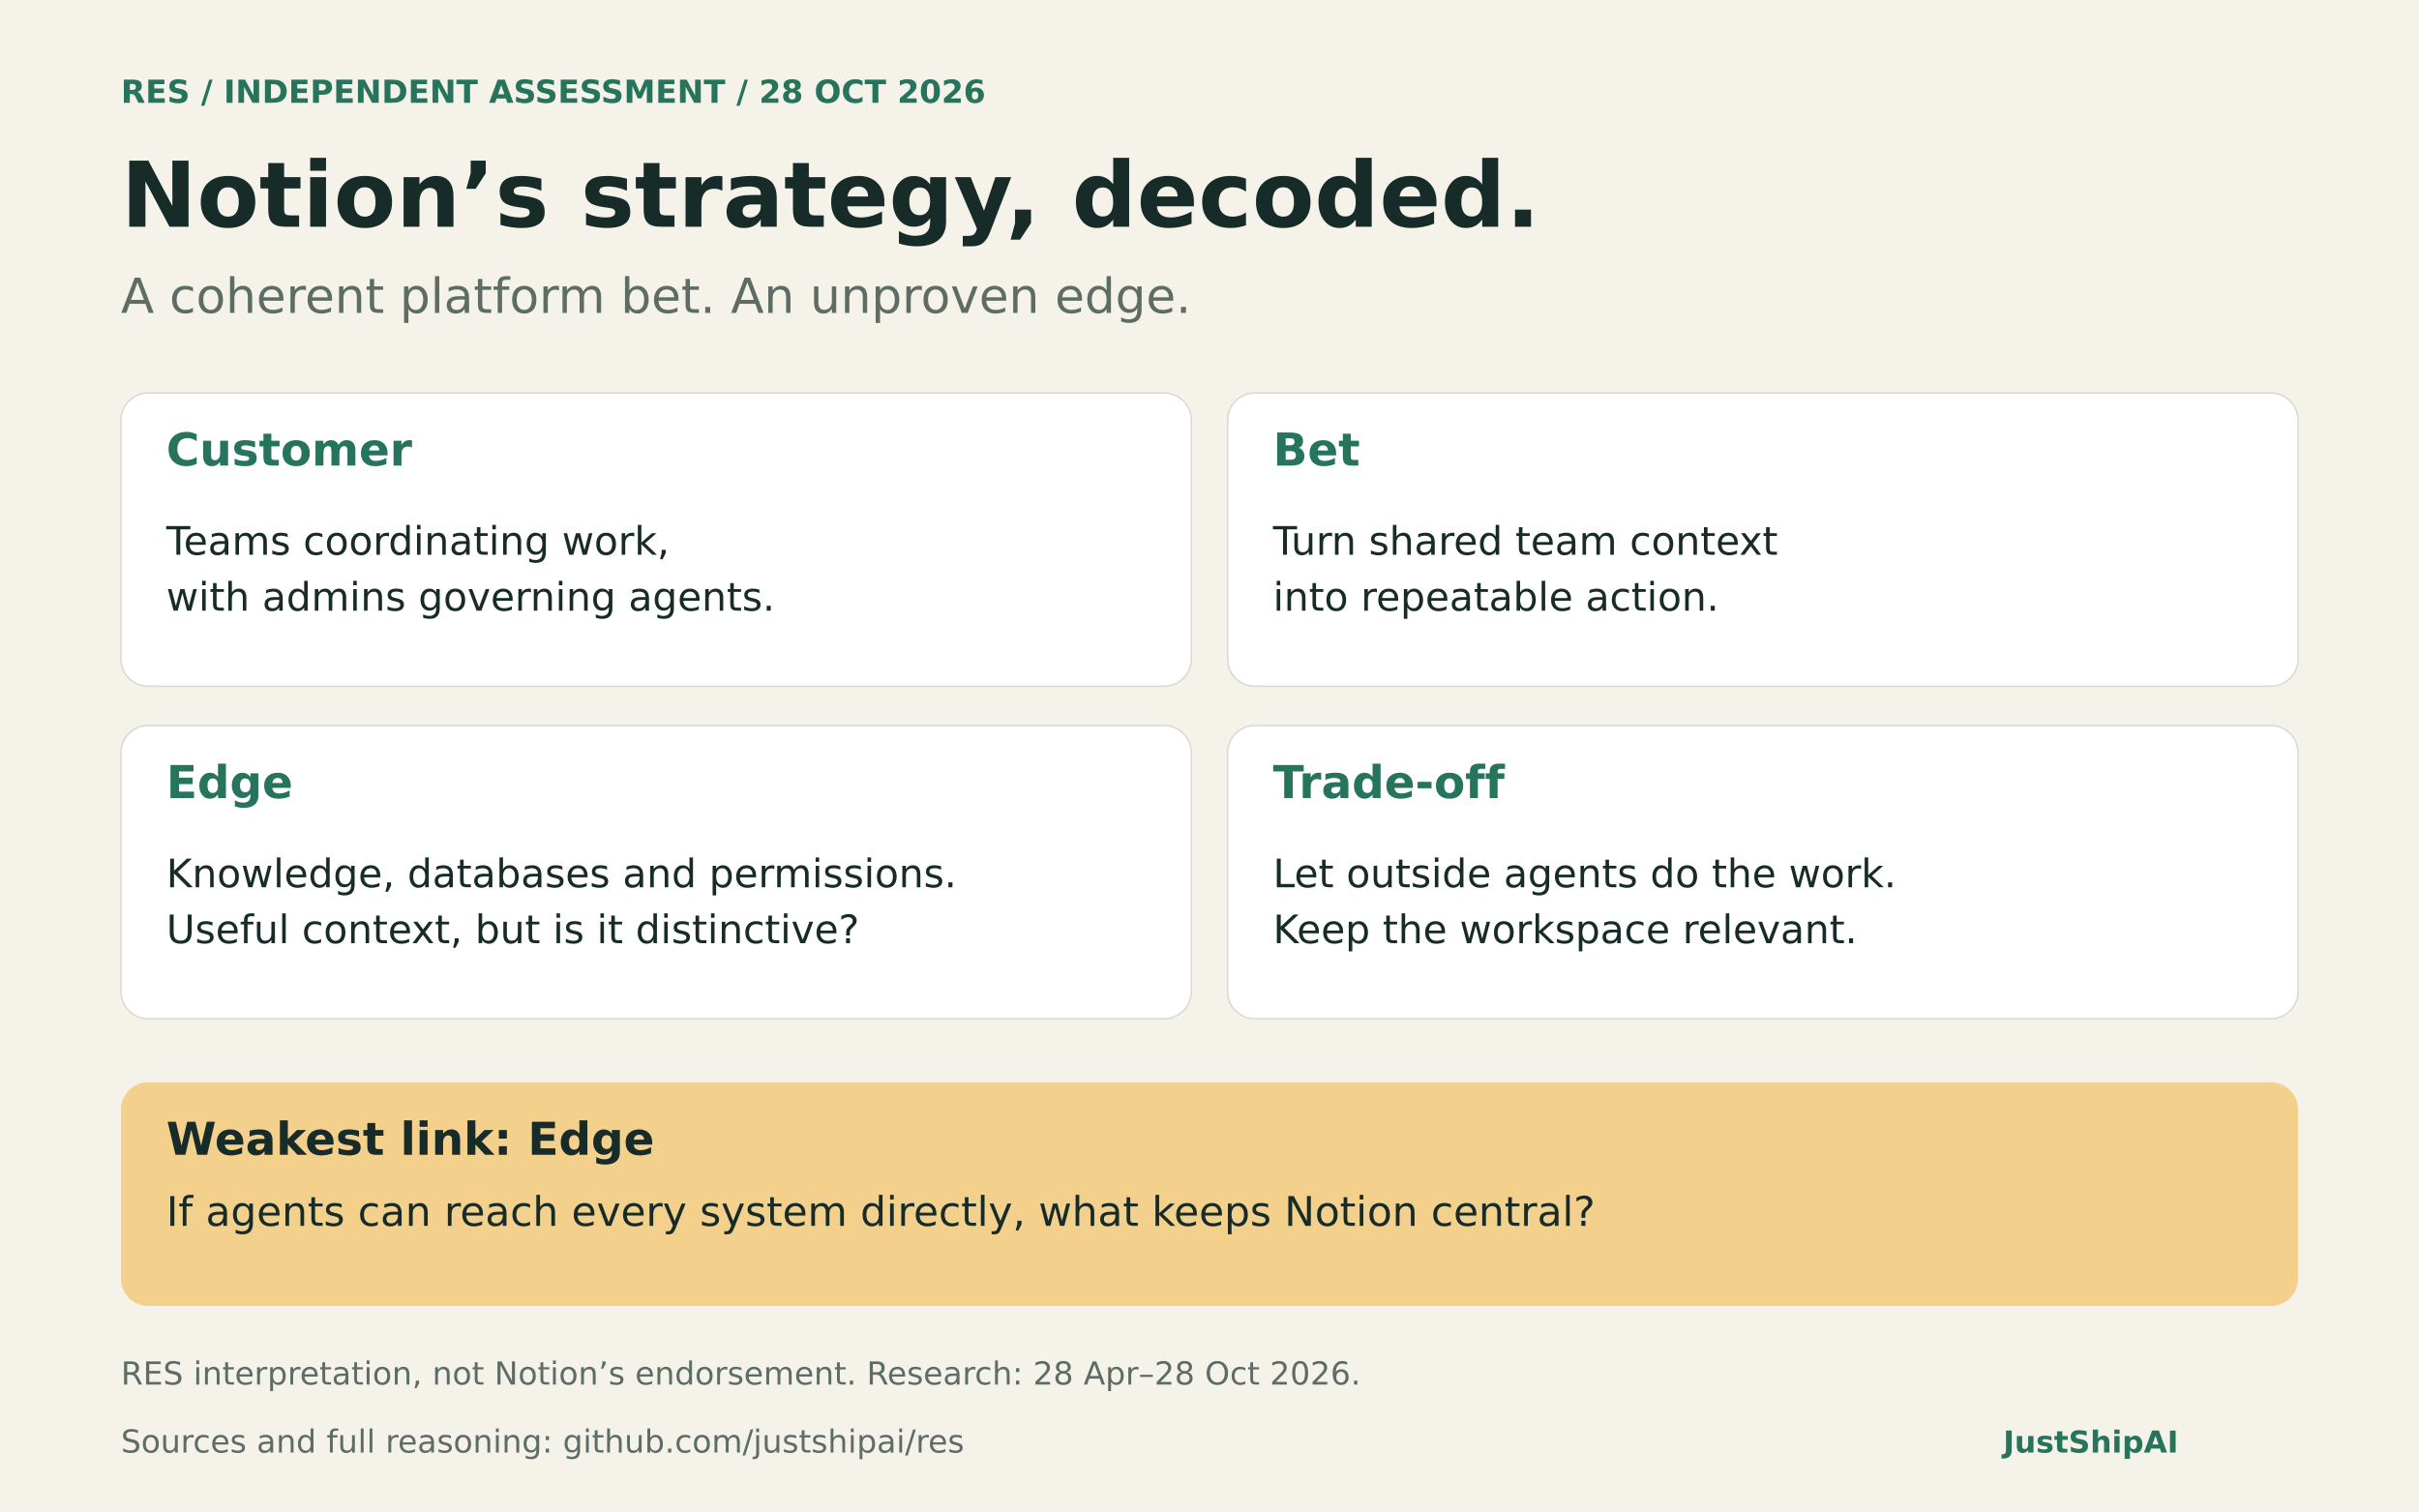
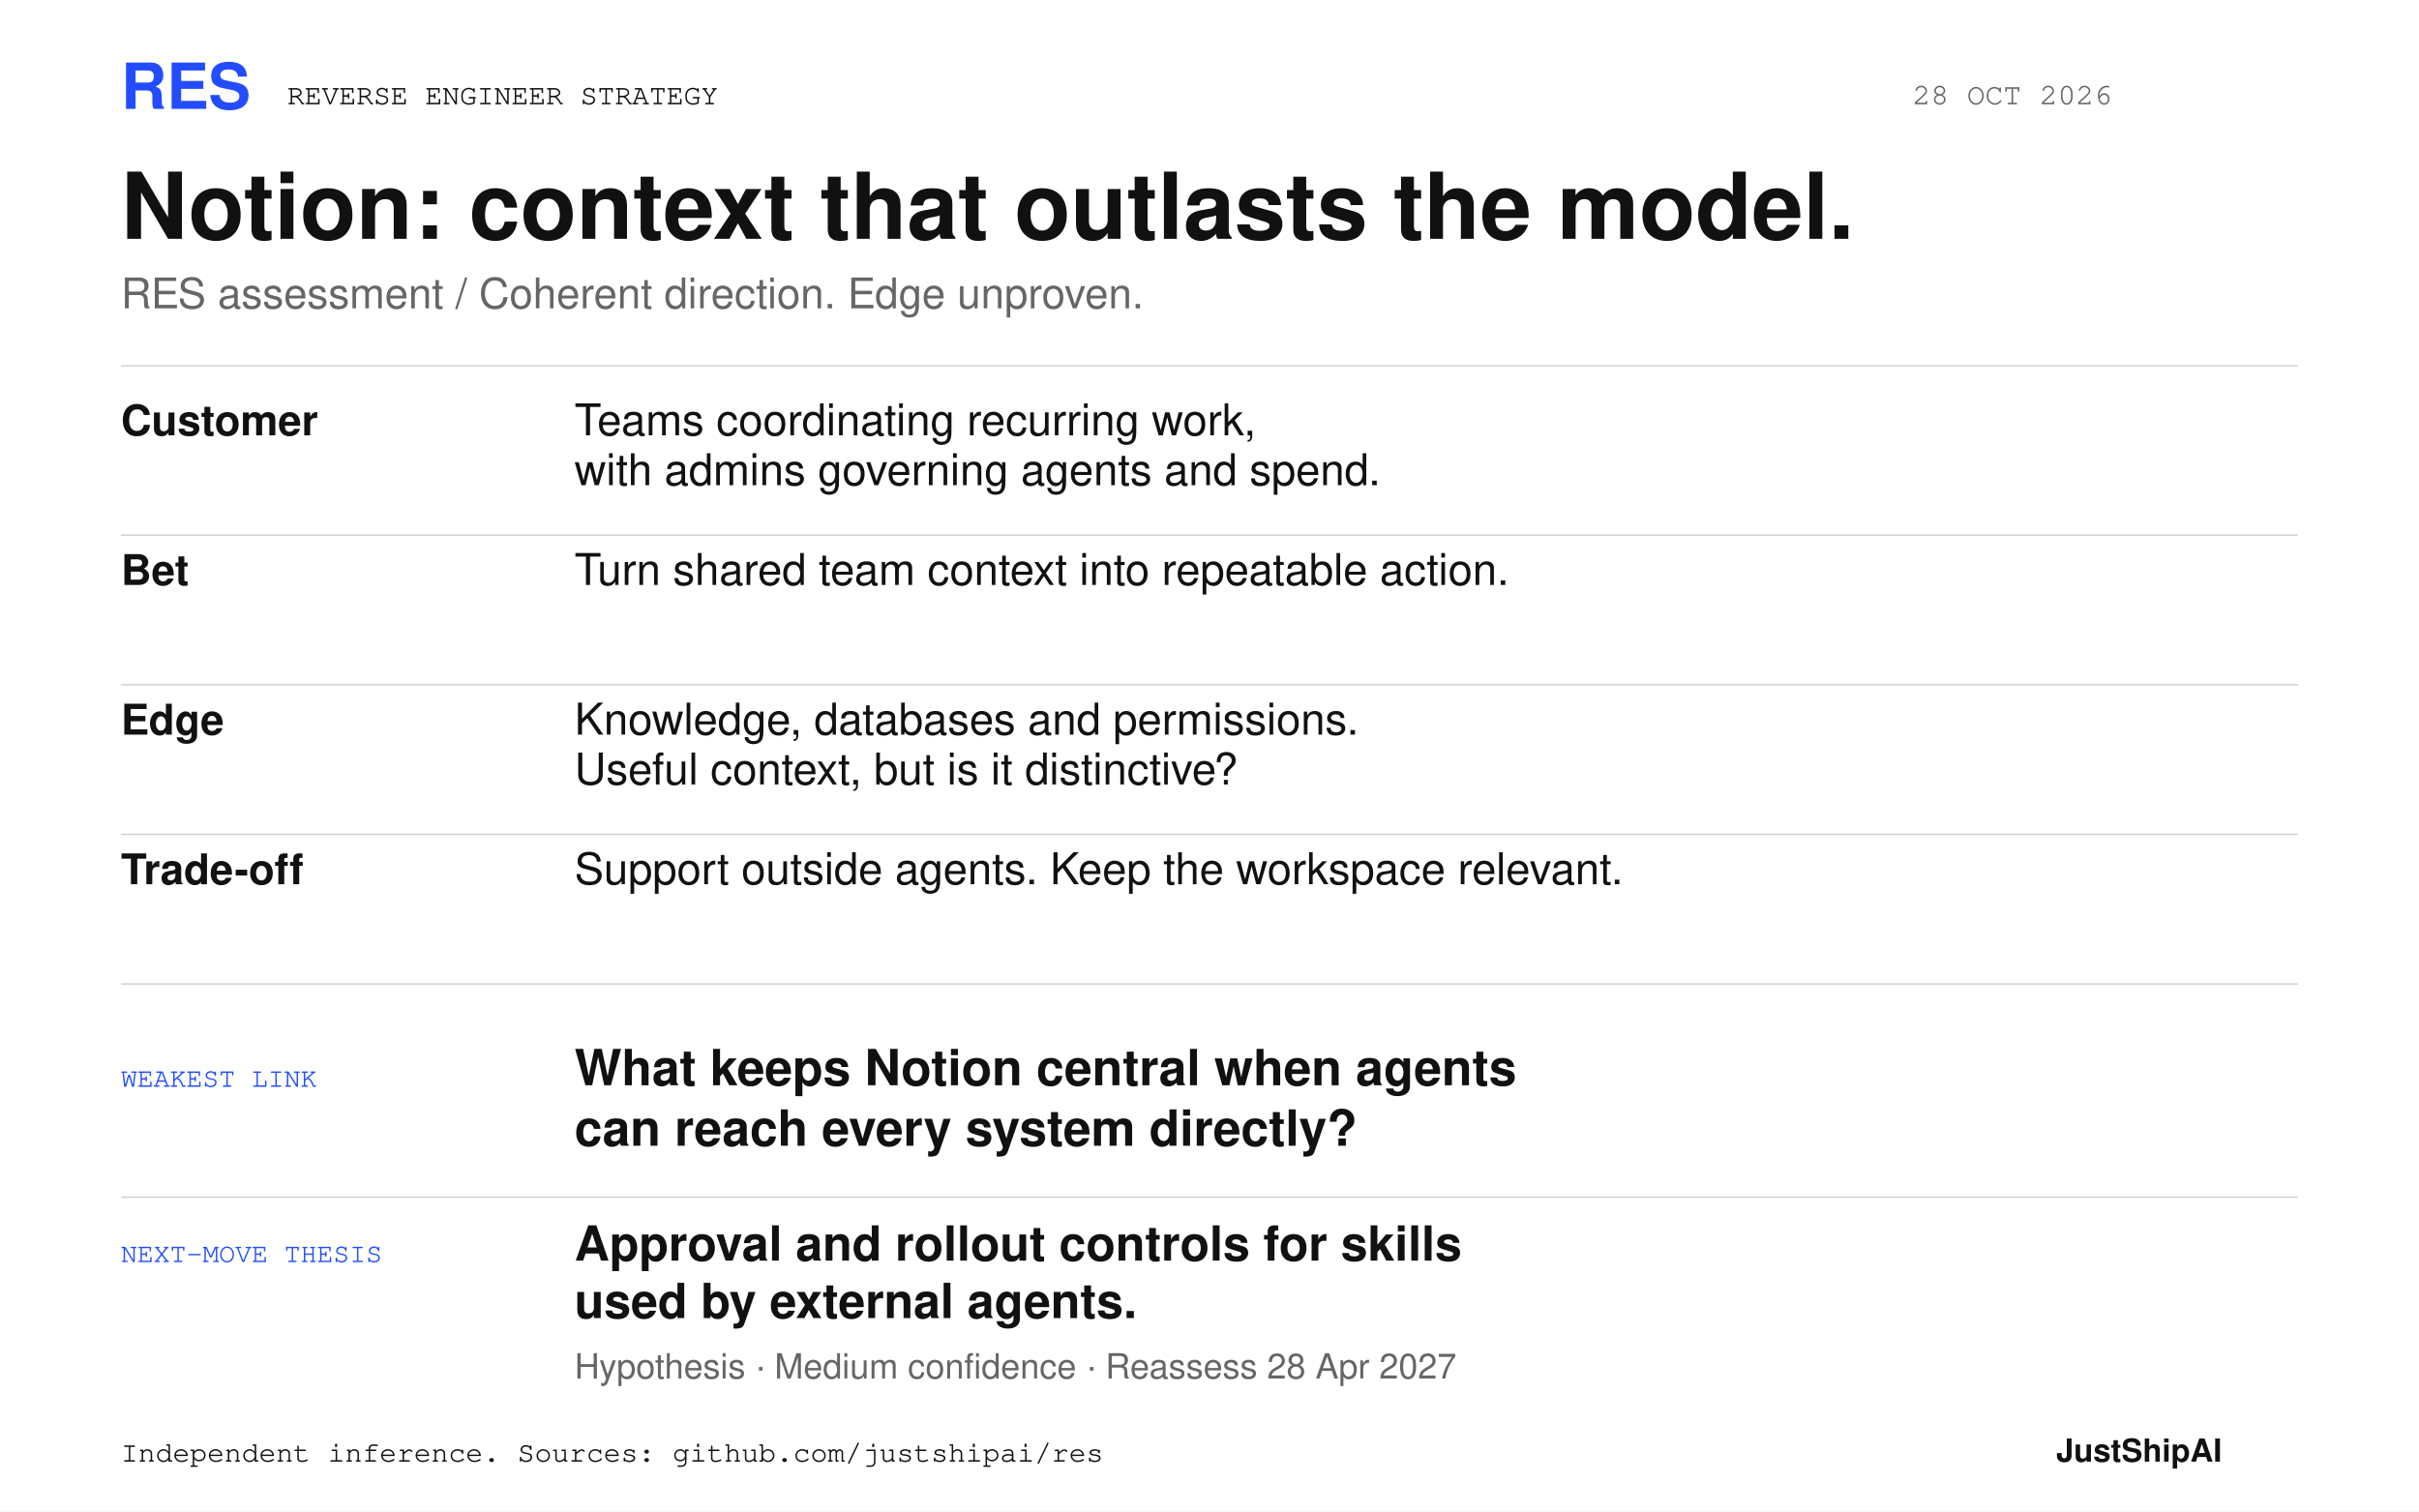
<svg xmlns="http://www.w3.org/2000/svg" width="1600" height="1000" viewBox="0 0 1600 1000" role="img" aria-labelledby="title desc">
-   <rect width="1600" height="1000" fill="#F5F2EA" />
-   <text x="80" y="68" font-family="DejaVu Sans, sans-serif" font-size="21" font-weight="700" fill="#25745B">RES  /  INDEPENDENT ASSESSMENT  /  28 OCT 2026</text>
-   <text x="80" y="150" font-family="DejaVu Sans, sans-serif" font-size="60" font-weight="700" fill="#172C28">Notion’s strategy, decoded.</text>
-   <text x="80" y="207" font-family="DejaVu Sans, sans-serif" font-size="32" font-weight="400" fill="#5D6D65">A coherent platform bet. An unproven edge.</text>
-   <rect x="80" y="260" width="708" height="194" rx="18" fill="#FFFFFF" stroke="#D6DBD1" />
-   <text x="110" y="308" font-family="DejaVu Sans, sans-serif" font-size="30" font-weight="700" fill="#25745B">Customer</text>
-   <text x="110" y="367" font-family="DejaVu Sans, sans-serif" font-size="26" font-weight="400" fill="#172C28">Teams coordinating work,</text>
-   <text x="110" y="404" font-family="DejaVu Sans, sans-serif" font-size="26" font-weight="400" fill="#172C28">with admins governing agents.</text>
-   <rect x="812" y="260" width="708" height="194" rx="18" fill="#FFFFFF" stroke="#D6DBD1" />
-   <text x="842" y="308" font-family="DejaVu Sans, sans-serif" font-size="30" font-weight="700" fill="#25745B">Bet</text>
-   <text x="842" y="367" font-family="DejaVu Sans, sans-serif" font-size="26" font-weight="400" fill="#172C28">Turn shared team context</text>
-   <text x="842" y="404" font-family="DejaVu Sans, sans-serif" font-size="26" font-weight="400" fill="#172C28">into repeatable action.</text>
-   <rect x="80" y="480" width="708" height="194" rx="18" fill="#FFFFFF" stroke="#D6DBD1" />
-   <text x="110" y="528" font-family="DejaVu Sans, sans-serif" font-size="30" font-weight="700" fill="#25745B">Edge</text>
-   <text x="110" y="587" font-family="DejaVu Sans, sans-serif" font-size="26" font-weight="400" fill="#172C28">Knowledge, databases and permissions.</text>
-   <text x="110" y="624" font-family="DejaVu Sans, sans-serif" font-size="26" font-weight="400" fill="#172C28">Useful context, but is it distinctive?</text>
-   <rect x="812" y="480" width="708" height="194" rx="18" fill="#FFFFFF" stroke="#D6DBD1" />
-   <text x="842" y="528" font-family="DejaVu Sans, sans-serif" font-size="30" font-weight="700" fill="#25745B">Trade-off</text>
-   <text x="842" y="587" font-family="DejaVu Sans, sans-serif" font-size="26" font-weight="400" fill="#172C28">Let outside agents do the work.</text>
-   <text x="842" y="624" font-family="DejaVu Sans, sans-serif" font-size="26" font-weight="400" fill="#172C28">Keep the workspace relevant.</text>
-   <rect x="80" y="716" width="1440" height="148" rx="18" fill="#F3D18C" stroke="none" />
-   <text x="110" y="764" font-family="DejaVu Sans, sans-serif" font-size="30" font-weight="700" fill="#172C28">Weakest link: Edge</text>
-   <text x="110" y="811" font-family="DejaVu Sans, sans-serif" font-size="27" font-weight="400" fill="#172C28">If agents can reach every system directly, what keeps Notion central?</text>
-   <text x="80" y="916" font-family="DejaVu Sans, sans-serif" font-size="21" font-weight="400" fill="#5D6D65">RES interpretation, not Notion’s endorsement. Research: 28 Apr–28 Oct 2026.</text>
-   <text x="80" y="961" font-family="DejaVu Sans, sans-serif" font-size="21" font-weight="400" fill="#5D6D65">Sources and full reasoning: github.com/justshipai/res</text>
-   <text x="1325" y="961" font-family="DejaVu Sans, sans-serif" font-size="20" font-weight="700" fill="#25745B">JustShipAI</text>
+   <rect width="1600" height="1000" fill="white" />
+   <text x="80" y="72" font-family="Nimbus Sans, Arial, Helvetica, sans-serif" font-size="42" font-weight="700" fill="#234CFF">RES</text>
+   <text x="190" y="69" font-family="Nimbus Mono PS, Courier New, monospace" font-size="19" font-weight="400" fill="#111111">REVERSE ENGINEER STRATEGY</text>
+   <text x="1265" y="69" font-family="Nimbus Mono PS, Courier New, monospace" font-size="20" font-weight="400" fill="#666666">28 OCT 2026</text>
+   <text x="80" y="158" font-family="Nimbus Sans, Arial, Helvetica, sans-serif" font-size="61" font-weight="700" fill="#111111">Notion: context that outlasts the model.</text>
+   <text x="80" y="204" font-family="Nimbus Sans, Arial, Helvetica, sans-serif" font-size="28" font-weight="400" fill="#666666">RES assessment / Coherent direction. Edge unproven.</text>
+   <line x1="80" y1="242" x2="1520" y2="242" stroke="#D2D2D2" />
+   <text x="80" y="288" font-family="Nimbus Sans, Arial, Helvetica, sans-serif" font-size="28" font-weight="700" fill="#111111">Customer</text>
+   <text x="380" y="288" font-family="Nimbus Sans, Arial, Helvetica, sans-serif" font-size="29" font-weight="400" fill="#111111">Teams coordinating recurring work,</text>
+   <text x="380" y="321" font-family="Nimbus Sans, Arial, Helvetica, sans-serif" font-size="29" font-weight="400" fill="#111111">with admins governing agents and spend.</text>
+   <line x1="80" y1="354" x2="1520" y2="354" stroke="#D2D2D2" />
+   <text x="80" y="387" font-family="Nimbus Sans, Arial, Helvetica, sans-serif" font-size="28" font-weight="700" fill="#111111">Bet</text>
+   <text x="380" y="387" font-family="Nimbus Sans, Arial, Helvetica, sans-serif" font-size="29" font-weight="400" fill="#111111">Turn shared team context into repeatable action.</text>
+   <line x1="80" y1="453" x2="1520" y2="453" stroke="#D2D2D2" />
+   <text x="80" y="486" font-family="Nimbus Sans, Arial, Helvetica, sans-serif" font-size="28" font-weight="700" fill="#111111">Edge</text>
+   <text x="380" y="486" font-family="Nimbus Sans, Arial, Helvetica, sans-serif" font-size="29" font-weight="400" fill="#111111">Knowledge, databases and permissions.</text>
+   <text x="380" y="519" font-family="Nimbus Sans, Arial, Helvetica, sans-serif" font-size="29" font-weight="400" fill="#111111">Useful context, but is it distinctive?</text>
+   <line x1="80" y1="552" x2="1520" y2="552" stroke="#D2D2D2" />
+   <text x="80" y="585" font-family="Nimbus Sans, Arial, Helvetica, sans-serif" font-size="28" font-weight="700" fill="#111111">Trade-off</text>
+   <text x="380" y="585" font-family="Nimbus Sans, Arial, Helvetica, sans-serif" font-size="29" font-weight="400" fill="#111111">Support outside agents. Keep the workspace relevant.</text>
+   <line x1="80" y1="651" x2="1520" y2="651" stroke="#D2D2D2" />
+   <text x="80" y="719" font-family="Nimbus Mono PS, Courier New, monospace" font-size="18" font-weight="400" fill="#234CFF">WEAKEST LINK</text>
+   <text x="380" y="718" font-family="Nimbus Sans, Arial, Helvetica, sans-serif" font-size="33" font-weight="700" fill="#111111">What keeps Notion central when agents</text>
+   <text x="380" y="758" font-family="Nimbus Sans, Arial, Helvetica, sans-serif" font-size="33" font-weight="700" fill="#111111">can reach every system directly?</text>
+   <line x1="80" y1="792" x2="1520" y2="792" stroke="#D2D2D2" />
+   <text x="80" y="835" font-family="Nimbus Mono PS, Courier New, monospace" font-size="18" font-weight="400" fill="#234CFF">NEXT-MOVE THESIS</text>
+   <text x="380" y="834" font-family="Nimbus Sans, Arial, Helvetica, sans-serif" font-size="32" font-weight="700" fill="#111111">Approval and rollout controls for skills</text>
+   <text x="380" y="872" font-family="Nimbus Sans, Arial, Helvetica, sans-serif" font-size="32" font-weight="700" fill="#111111">used by external agents.</text>
+   <text x="380" y="912" font-family="Nimbus Sans, Arial, Helvetica, sans-serif" font-size="23" font-weight="400" fill="#666666">Hypothesis · Medium confidence · Reassess 28 Apr 2027</text>
+   <text x="80" y="967" font-family="Nimbus Mono PS, Courier New, monospace" font-size="19" font-weight="400" fill="#111111">Independent inference. Sources: github.com/justshipai/res</text>
+   <text x="1360" y="967" font-family="Nimbus Sans, Arial, Helvetica, sans-serif" font-size="21" font-weight="700" fill="#111111">JustShipAI</text>
</svg>
